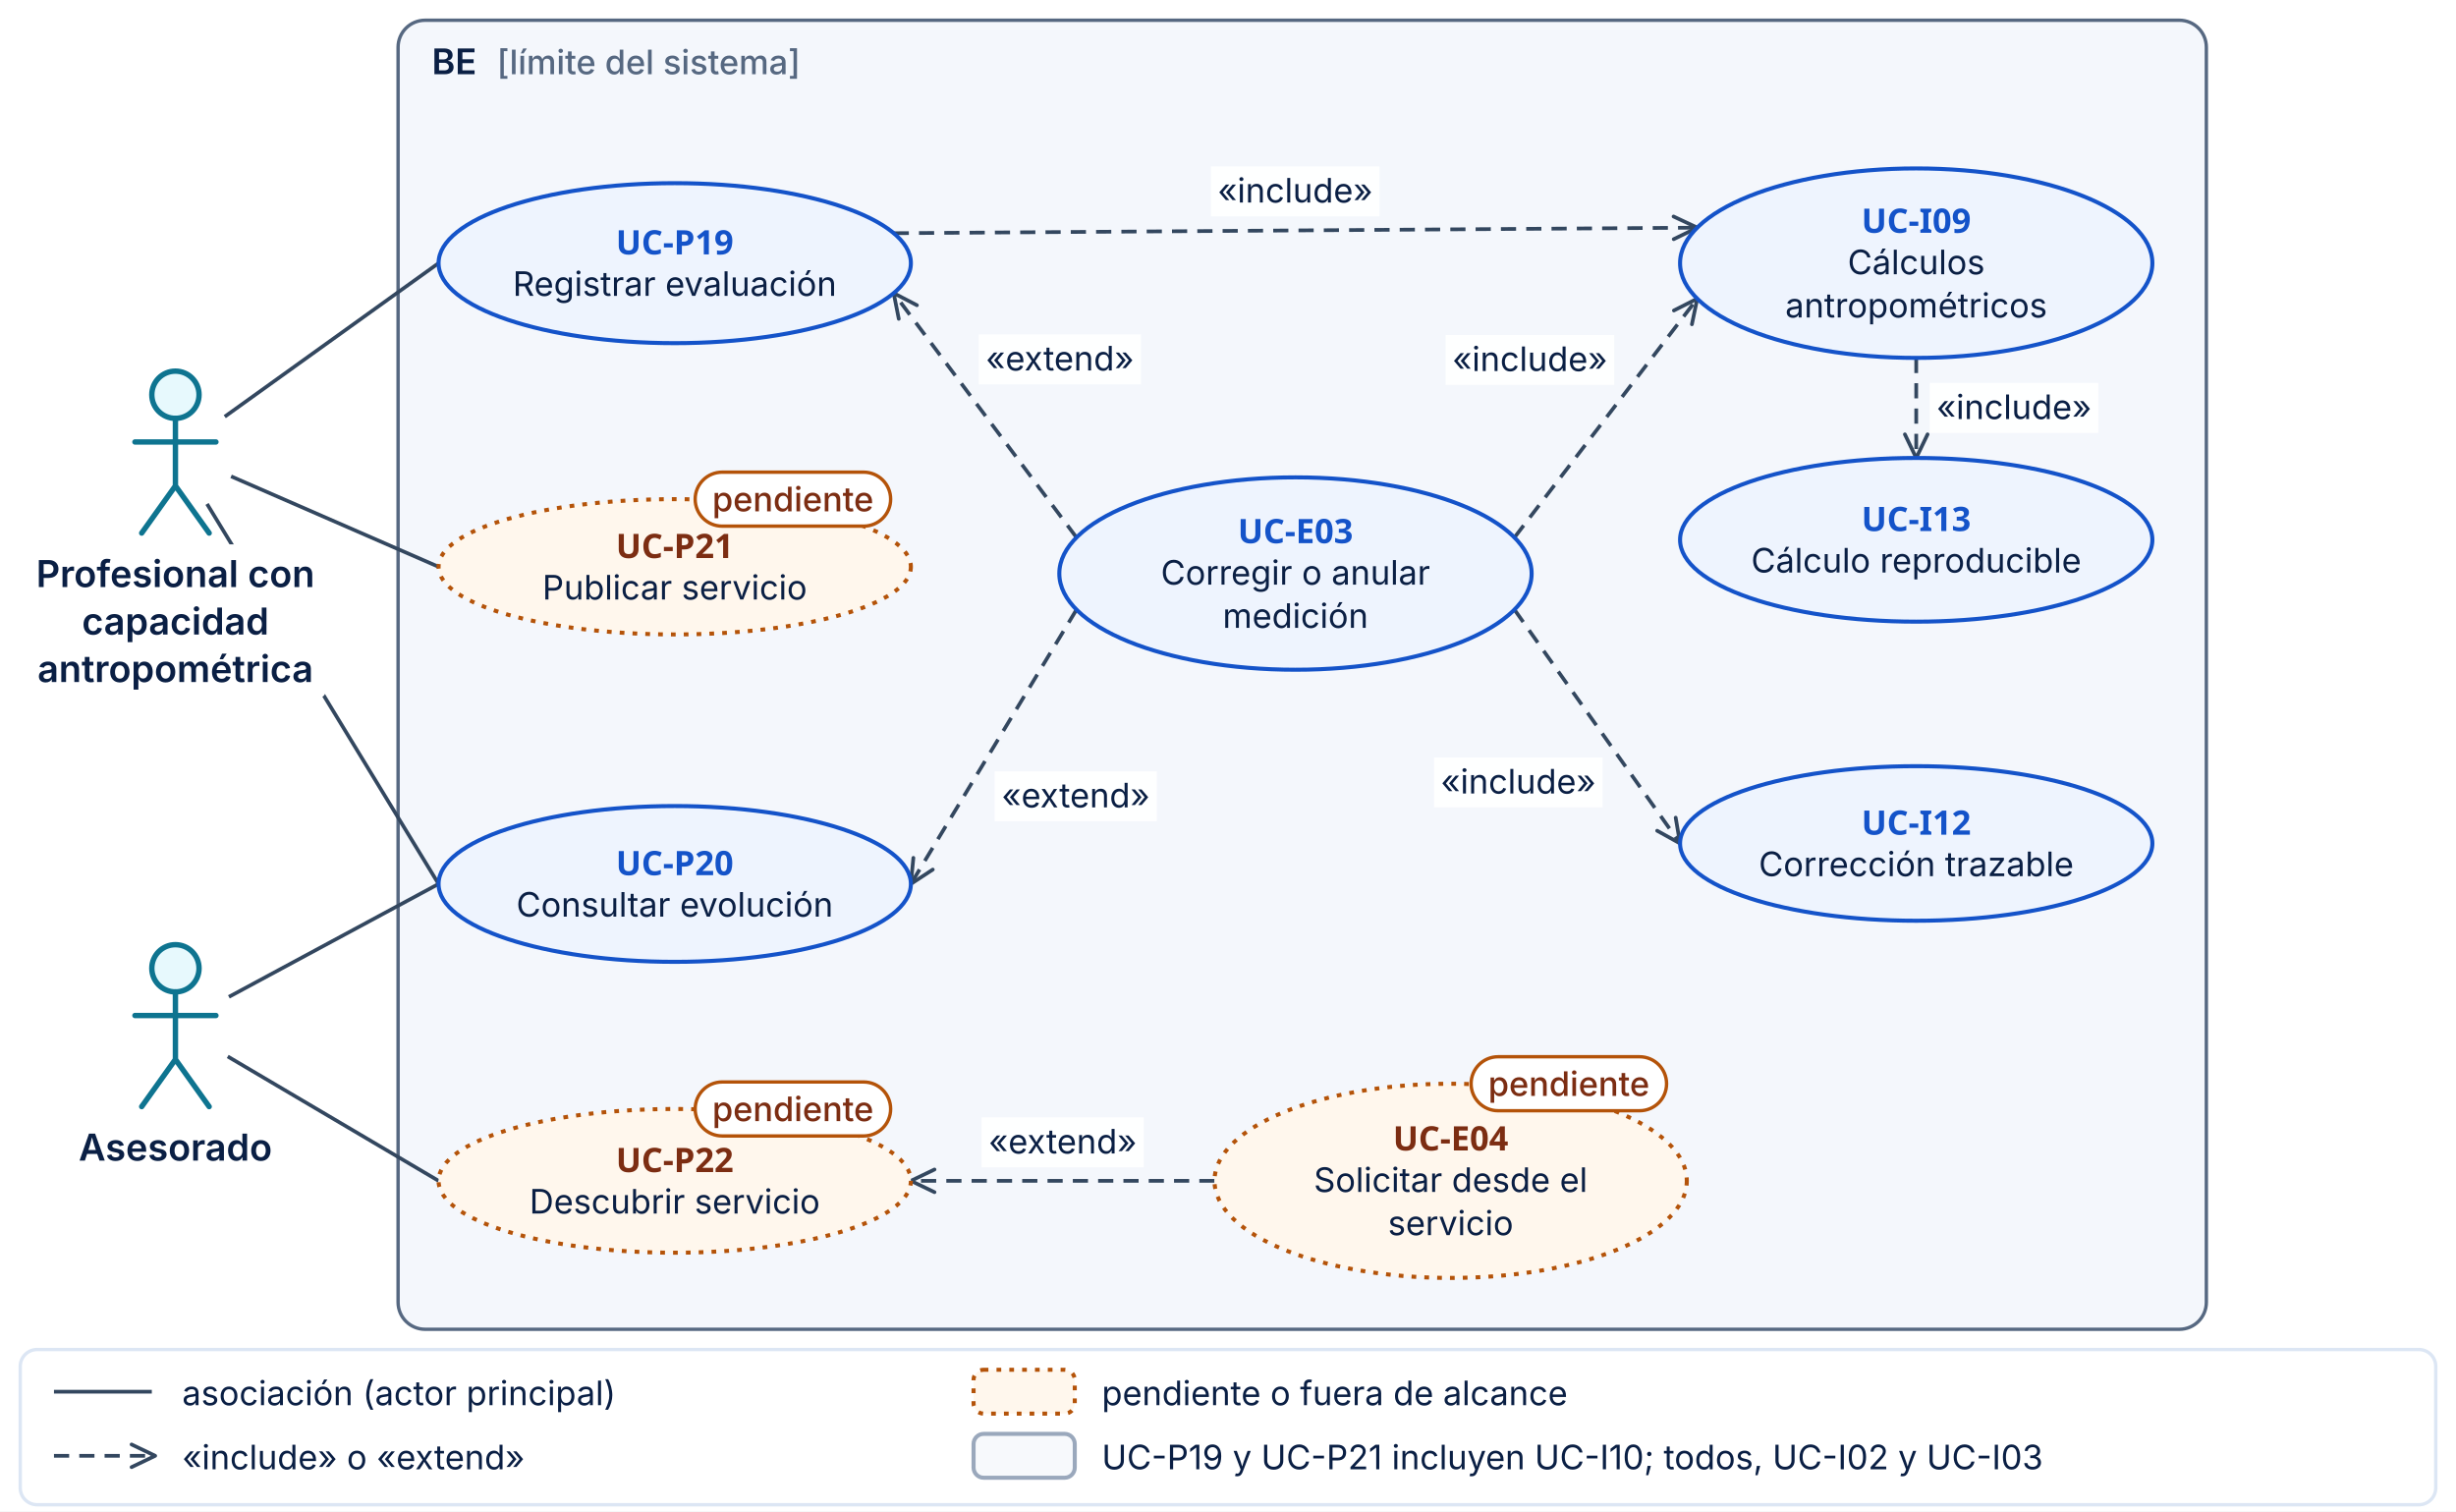
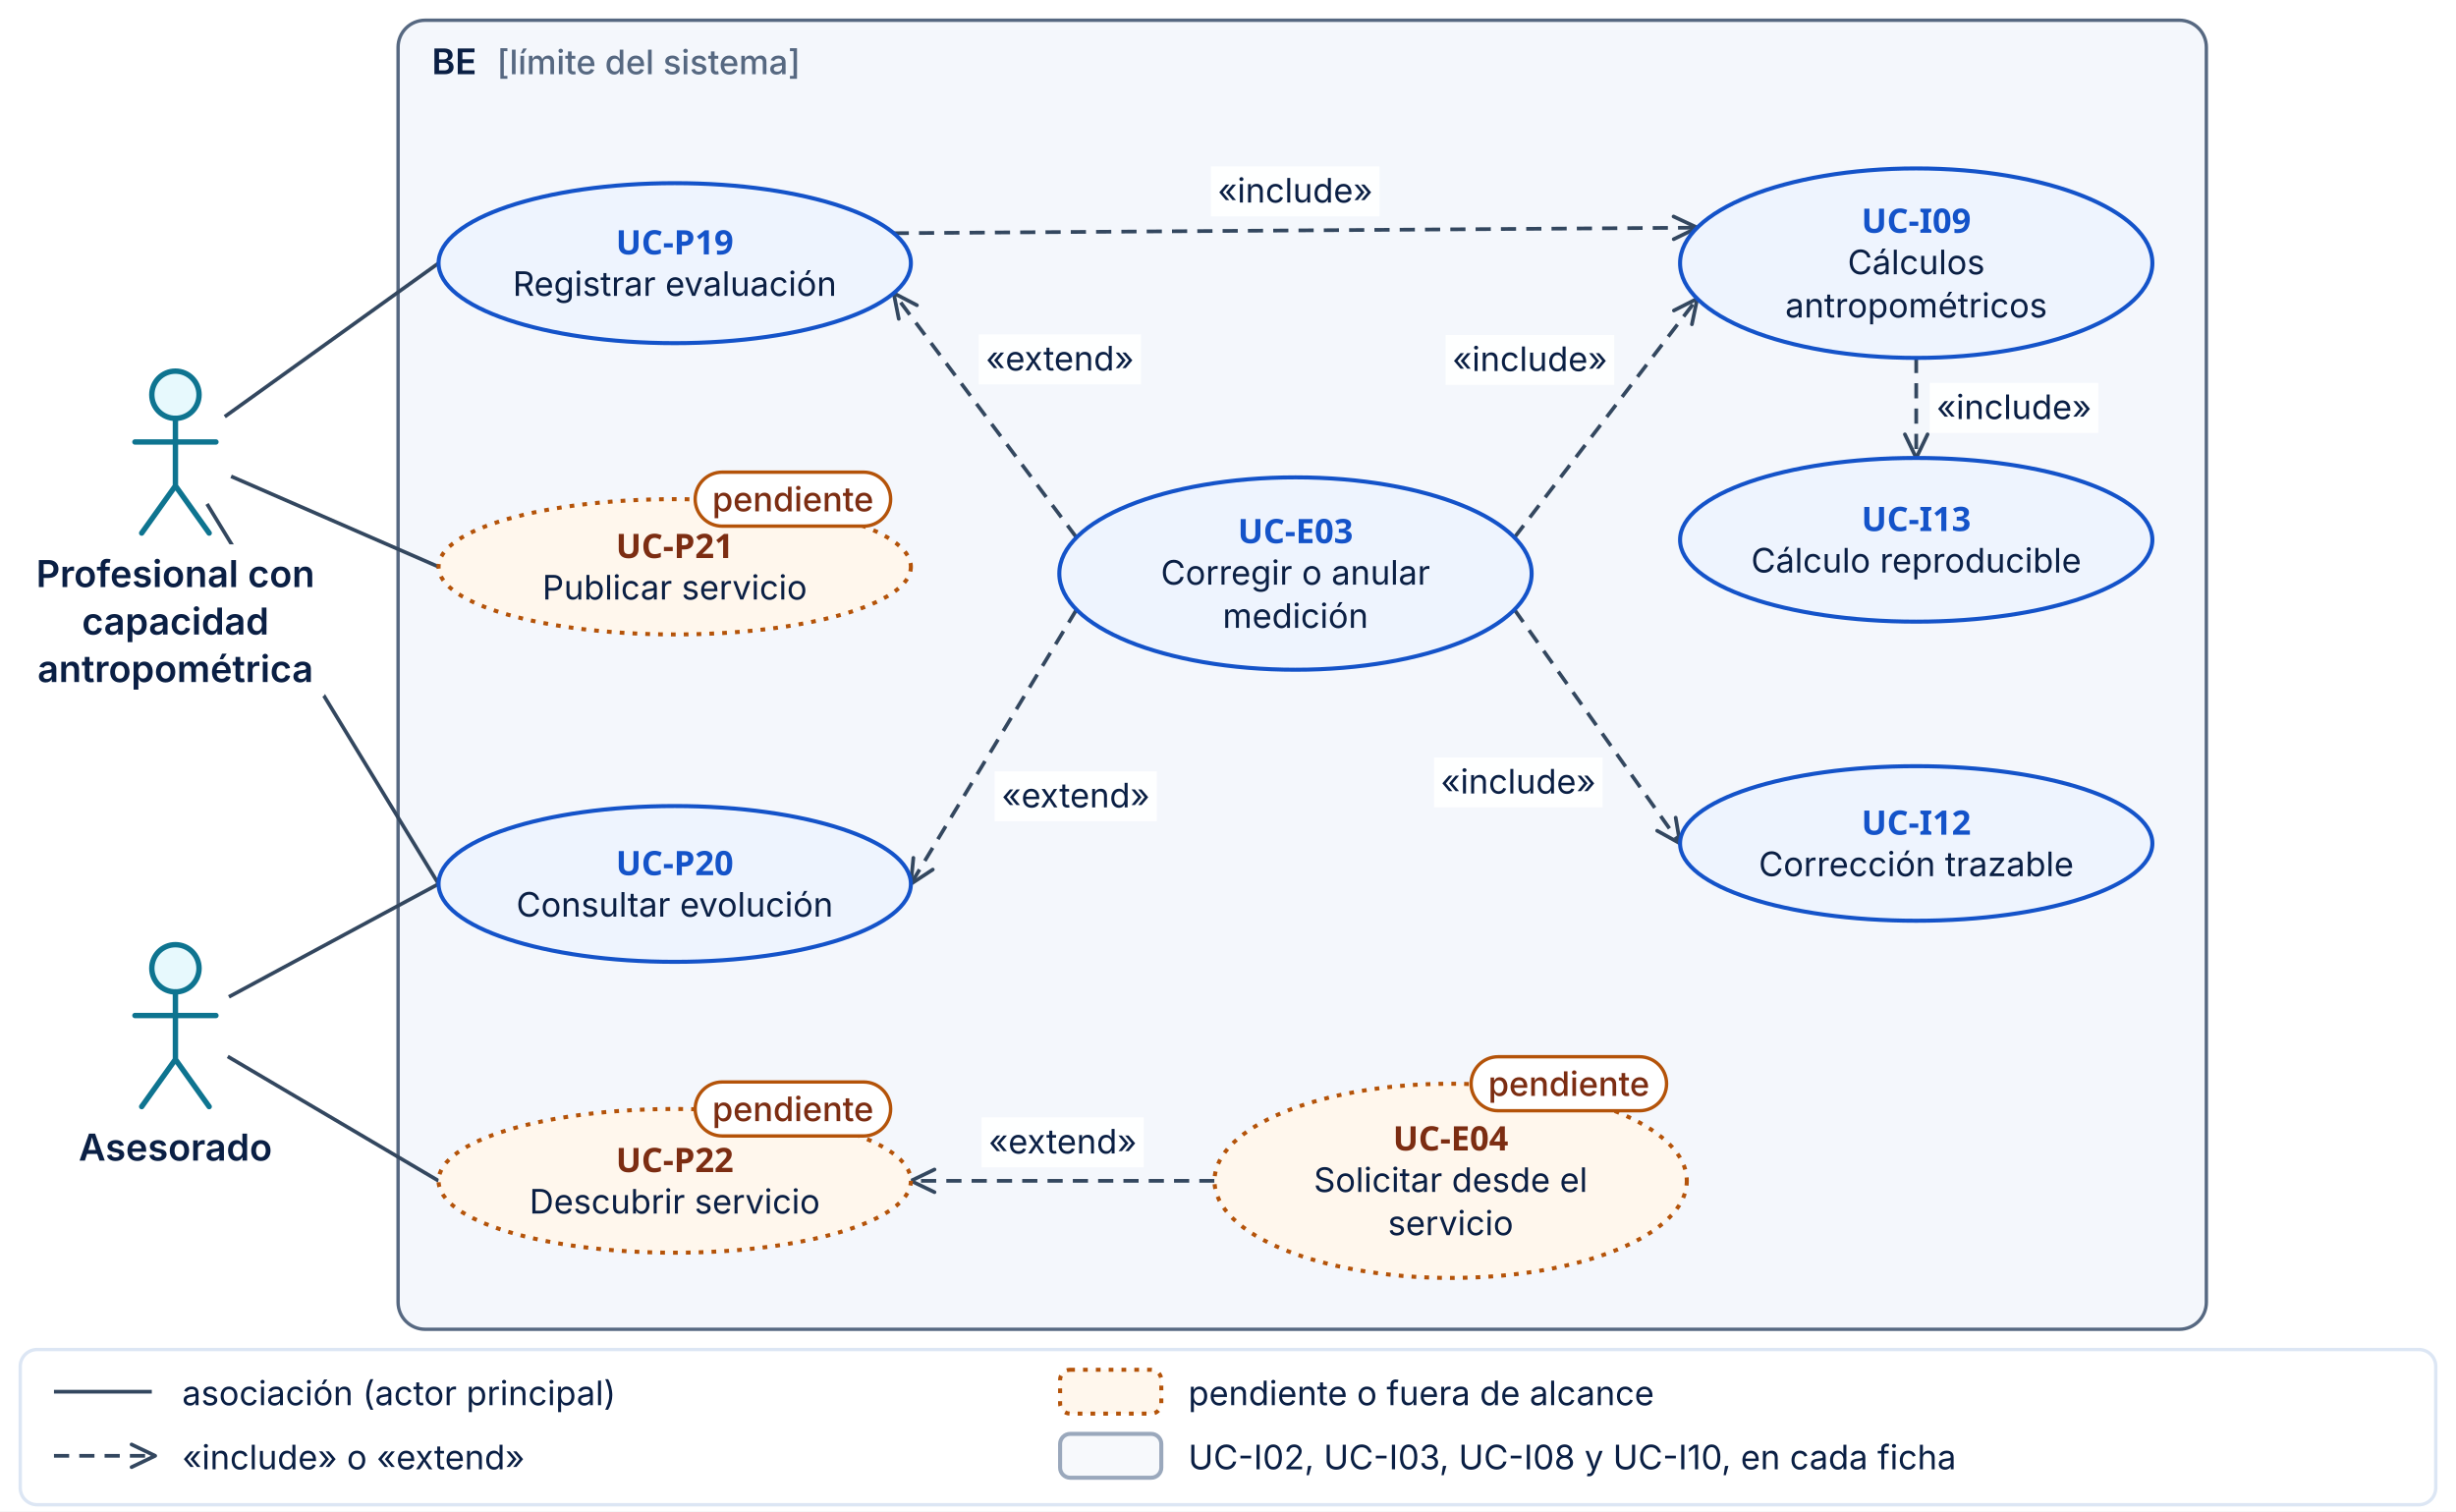
<svg xmlns="http://www.w3.org/2000/svg" width="728pt" height="448pt" viewBox="0 0 728 448" data-lamina="CU-06">
  <rect x="0" y="0" width="728" height="448" fill="#FFFFFF" />
  <rect x="118" y="6" width="536" height="388" rx="8" fill="#F4F7FC" stroke="#566881" stroke-width="1" />
  <text x="128" y="22" font-family="Inter" font-size="10.5" font-weight="600" fill="#0A1F44">BE</text>
  <text x="147.28" y="22" font-family="Inter" font-size="10" font-weight="500" fill="#566881">[límite del sistema]</text>
  <rect x="6" y="400" width="716" height="46" rx="5" fill="#FFFFFF" stroke="#DCE6F4" stroke-width="1" />
  <path d="M 16 412.5 L 45 412.5" stroke="#33475F" stroke-width="1.1" fill="none" />
  <text x="54" y="416.5" font-family="Inter" font-size="10" font-weight="400" fill="#0A1F44">asociación (actor principal)</text>
  <path d="M 16 431.5 L 45 431.5" stroke="#33475F" stroke-width="1.1" fill="none" stroke-dasharray="4.5 3" />
  <path d="M 39 434.86 L 46 431.5 L 39 428.14" fill="none" stroke="#33475F" stroke-width="1.1" stroke-linejoin="round" stroke-linecap="round" />
  <text x="54" y="435.5" font-family="Inter" font-size="10" font-weight="400" fill="#0A1F44">«include» o «extend»</text>
-   <rect x="288.58" y="406" width="30" height="13" rx="3" fill="#FFF7ED" stroke="#B45309" stroke-width="1.2" stroke-dasharray="1.4 2.4" />
-   <text x="326.58" y="416.5" font-family="Inter" font-size="10" font-weight="400" fill="#0A1F44">pendiente o fuera de alcance</text>
-   <rect x="288.58" y="425" width="30" height="13" rx="3" fill="#F7F9FC" stroke="#9AA8BC" stroke-width="1.2" />
-   <text x="326.58" y="435.5" font-family="Inter" font-size="10" font-weight="400" fill="#0A1F44">UC-P19 y UC-P21 incluyen UC-I10; todos, UC-I02 y UC-I03</text>
+   <rect x="314.23" y="406" width="30" height="13" rx="3" fill="#FFF7ED" stroke="#B45309" stroke-width="1.2" stroke-dasharray="1.4 2.4" />
+   <text x="352.23" y="416.5" font-family="Inter" font-size="10" font-weight="400" fill="#0A1F44">pendiente o fuera de alcance</text>
+   <rect x="314.23" y="425" width="30" height="13" rx="3" fill="#F7F9FC" stroke="#9AA8BC" stroke-width="1.2" />
+   <text x="352.23" y="435.5" font-family="Inter" font-size="10" font-weight="400" fill="#0A1F44">UC-I02, UC-I03, UC-I08 y UC-I10, en cada ficha</text>
  <path d="M 66.62 123.5 L 130 78" fill="none" stroke="#33475F" stroke-width="1.1" />
  <path d="M 68.5 141.19 L 130 168" fill="none" stroke="#33475F" stroke-width="1.1" />
  <path d="M 61.37 149.37 L 130 262" fill="none" stroke="#33475F" stroke-width="1.1" />
  <path d="M 67.85 295.47 L 130 262" fill="none" stroke="#33475F" stroke-width="1.1" />
  <path d="M 67.5 313.14 L 130 350" fill="none" stroke="#33475F" stroke-width="1.1" />
  <path d="M 319.1 159.32 L 264.9 86.88" fill="none" stroke="#33475F" stroke-width="1.1" stroke-dasharray="4.5 3" />
  <path d="M 271.79 90.47 L 264.9 86.88 L 266.41 94.5" fill="none" stroke="#33475F" stroke-width="1.1" stroke-linejoin="round" stroke-linecap="round" />
  <path d="M 319.1 180.68 L 270 262" fill="none" stroke="#33475F" stroke-width="1.1" stroke-dasharray="4.5 3" />
  <path d="M 270.74 254.27 L 270 262 L 276.49 257.74" fill="none" stroke="#33475F" stroke-width="1.1" stroke-linejoin="round" stroke-linecap="round" />
  <path d="M 360 350 L 270 350" fill="none" stroke="#33475F" stroke-width="1.1" stroke-dasharray="4.5 3" />
  <path d="M 277 346.64 L 270 350 L 277 353.36" fill="none" stroke="#33475F" stroke-width="1.1" stroke-linejoin="round" stroke-linecap="round" />
  <path d="M 264.9 69.12 L 503.1 67.48" fill="none" stroke="#33475F" stroke-width="1.1" stroke-dasharray="4.5 3" />
  <path d="M 496.12 70.89 L 503.1 67.48 L 496.07 64.17" fill="none" stroke="#33475F" stroke-width="1.1" stroke-linejoin="round" stroke-linecap="round" />
  <path d="M 448.9 159.32 L 503.1 88.52" fill="none" stroke="#33475F" stroke-width="1.1" stroke-dasharray="4.5 3" />
  <path d="M 501.51 96.12 L 503.1 88.52 L 496.17 92.03" fill="none" stroke="#33475F" stroke-width="1.1" stroke-linejoin="round" stroke-linecap="round" />
  <path d="M 568 106.08 L 568 135.74" fill="none" stroke="#33475F" stroke-width="1.1" stroke-dasharray="4.5 3" />
  <path d="M 564.64 128.74 L 568 135.74 L 571.36 128.74" fill="none" stroke="#33475F" stroke-width="1.1" stroke-linejoin="round" stroke-linecap="round" />
  <path d="M 448.9 180.68 L 498 250" fill="none" stroke="#33475F" stroke-width="1.1" stroke-dasharray="4.5 3" />
  <path d="M 491.21 246.23 L 498 250 L 496.7 242.35" fill="none" stroke="#33475F" stroke-width="1.1" stroke-linejoin="round" stroke-linecap="round" />
  <ellipse cx="200" cy="78" rx="70" ry="23.71" fill="#EEF4FE" stroke="#1453C9" stroke-width="1.2" />
  <text x="200" y="75.4" font-family="JetBrains Mono" font-size="10" font-weight="600" fill="#1453C9" text-anchor="middle">UC-P19</text>
  <text x="200" y="87.69" font-family="Inter" font-size="10" font-weight="400" fill="#0A1F44" text-anchor="middle">Registrar evaluación</text>
  <ellipse cx="200" cy="168" rx="70" ry="20.05" fill="#FFF7ED" stroke="#B45309" stroke-width="1.2" stroke-dasharray="1.4 2.4" />
  <text x="200" y="165.4" font-family="JetBrains Mono" font-size="10" font-weight="600" fill="#7C2D12" text-anchor="middle">UC-P21</text>
  <text x="200" y="177.69" font-family="Inter" font-size="10" font-weight="400" fill="#0A1F44" text-anchor="middle">Publicar servicio</text>
  <ellipse cx="200" cy="262" rx="70" ry="23.09" fill="#EEF4FE" stroke="#1453C9" stroke-width="1.2" />
  <text x="200" y="259.4" font-family="JetBrains Mono" font-size="10" font-weight="600" fill="#1453C9" text-anchor="middle">UC-P20</text>
  <text x="200" y="271.69" font-family="Inter" font-size="10" font-weight="400" fill="#0A1F44" text-anchor="middle">Consultar evolución</text>
  <ellipse cx="200" cy="350" rx="70" ry="21.3" fill="#FFF7ED" stroke="#B45309" stroke-width="1.2" stroke-dasharray="1.4 2.4" />
  <text x="200" y="347.4" font-family="JetBrains Mono" font-size="10" font-weight="600" fill="#7C2D12" text-anchor="middle">UC-P22</text>
  <text x="200" y="359.69" font-family="Inter" font-size="10" font-weight="400" fill="#0A1F44" text-anchor="middle">Descubrir servicio</text>
  <ellipse cx="384" cy="170" rx="70" ry="28.51" fill="#EEF4FE" stroke="#1453C9" stroke-width="1.2" />
  <text x="384" y="161" font-family="JetBrains Mono" font-size="10" font-weight="600" fill="#1453C9" text-anchor="middle">UC-E03</text>
  <text x="384" y="173.29" font-family="Inter" font-size="10" font-weight="400" fill="#0A1F44" text-anchor="middle">Corregir o anular</text>
  <text x="384" y="186.09" font-family="Inter" font-size="10" font-weight="400" fill="#0A1F44" text-anchor="middle">medición</text>
  <ellipse cx="430" cy="350" rx="70" ry="28.78" fill="#FFF7ED" stroke="#B45309" stroke-width="1.2" stroke-dasharray="1.4 2.4" />
  <text x="430" y="341" font-family="JetBrains Mono" font-size="10" font-weight="600" fill="#7C2D12" text-anchor="middle">UC-E04</text>
  <text x="430" y="353.29" font-family="Inter" font-size="10" font-weight="400" fill="#0A1F44" text-anchor="middle">Solicitar desde el</text>
  <text x="430" y="366.09" font-family="Inter" font-size="10" font-weight="400" fill="#0A1F44" text-anchor="middle">servicio</text>
  <ellipse cx="568" cy="78" rx="70" ry="28.08" fill="#EEF4FE" stroke="#1453C9" stroke-width="1.2" />
  <text x="568" y="69" font-family="JetBrains Mono" font-size="10" font-weight="600" fill="#1453C9" text-anchor="middle">UC-I09</text>
  <text x="568" y="81.29" font-family="Inter" font-size="10" font-weight="400" fill="#0A1F44" text-anchor="middle">Cálculos</text>
  <text x="568" y="94.09" font-family="Inter" font-size="10" font-weight="400" fill="#0A1F44" text-anchor="middle">antropométricos</text>
  <ellipse cx="568" cy="160" rx="70" ry="24.26" fill="#EEF4FE" stroke="#1453C9" stroke-width="1.2" />
  <text x="568" y="157.4" font-family="JetBrains Mono" font-size="10" font-weight="600" fill="#1453C9" text-anchor="middle">UC-I13</text>
  <text x="568" y="169.69" font-family="Inter" font-size="10" font-weight="400" fill="#0A1F44" text-anchor="middle">Cálculo reproducible</text>
  <ellipse cx="568" cy="250" rx="70" ry="22.91" fill="#EEF4FE" stroke="#1453C9" stroke-width="1.2" />
  <text x="568" y="247.4" font-family="JetBrains Mono" font-size="10" font-weight="600" fill="#1453C9" text-anchor="middle">UC-I12</text>
  <text x="568" y="259.69" font-family="Inter" font-size="10" font-weight="400" fill="#0A1F44" text-anchor="middle">Corrección trazable</text>
  <circle cx="52" cy="117" r="7" fill="#E7F9FD" stroke="#0E7490" stroke-width="1.6" />
  <path d="M 52 124 L 52 144 M 40 131 L 64 131 M 52 144 L 42 158 M 52 144 L 62 158" stroke="#0E7490" stroke-width="1.6" fill="none" stroke-linecap="round" />
  <circle cx="52" cy="287" r="7" fill="#E7F9FD" stroke="#0E7490" stroke-width="1.6" />
  <path d="M 52 294 L 52 314 M 40 301 L 64 301 M 52 314 L 42 328 M 52 314 L 62 328" stroke="#0E7490" stroke-width="1.6" fill="none" stroke-linecap="round" />
  <rect x="290.13" y="99.12" width="48.07" height="14.8" fill="#FFFFFF" opacity="0.94" />
  <text x="314.16" y="109.81" font-family="Inter" font-size="10" font-weight="400" fill="#0A1F44" text-anchor="middle">«extend»</text>
  <rect x="294.83" y="228.62" width="48.07" height="14.8" fill="#FFFFFF" opacity="0.94" />
  <text x="318.86" y="239.31" font-family="Inter" font-size="10" font-weight="400" fill="#0A1F44" text-anchor="middle">«extend»</text>
  <rect x="290.96" y="331.2" width="48.07" height="14.8" fill="#FFFFFF" opacity="0.94" />
  <text x="315" y="341.89" font-family="Inter" font-size="10" font-weight="400" fill="#0A1F44" text-anchor="middle">«extend»</text>
  <rect x="358.93" y="49.33" width="49.98" height="14.8" fill="#FFFFFF" opacity="0.94" />
  <text x="383.92" y="60.02" font-family="Inter" font-size="10" font-weight="400" fill="#0A1F44" text-anchor="middle">«include»</text>
  <rect x="428.5" y="99.29" width="49.98" height="14.8" fill="#FFFFFF" opacity="0.94" />
  <text x="453.49" y="109.98" font-family="Inter" font-size="10" font-weight="400" fill="#0A1F44" text-anchor="middle">«include»</text>
  <rect x="572" y="113.51" width="49.98" height="14.8" fill="#FFFFFF" opacity="0.94" />
  <text x="596.99" y="124.2" font-family="Inter" font-size="10" font-weight="400" fill="#0A1F44" text-anchor="middle">«include»</text>
  <rect x="425.06" y="224.51" width="49.98" height="14.8" fill="#FFFFFF" opacity="0.94" />
  <text x="450.05" y="235.2" font-family="Inter" font-size="10" font-weight="400" fill="#0A1F44" text-anchor="middle">«include»</text>
  <rect x="206.06" y="139.95" width="57.94" height="16" rx="8" fill="#FFFFFF" stroke="#B45309" stroke-width="1" />
  <text x="235.03" y="151.55" font-family="Inter" font-size="10" font-weight="500" fill="#7C2D12" text-anchor="middle">pendiente</text>
  <rect x="206.06" y="320.7" width="57.94" height="16" rx="8" fill="#FFFFFF" stroke="#B45309" stroke-width="1" />
  <text x="235.03" y="332.3" font-family="Inter" font-size="10" font-weight="500" fill="#7C2D12" text-anchor="middle">pendiente</text>
  <rect x="436.06" y="313.22" width="57.94" height="16" rx="8" fill="#FFFFFF" stroke="#B45309" stroke-width="1" />
  <text x="465.03" y="324.82" font-family="Inter" font-size="10" font-weight="500" fill="#7C2D12" text-anchor="middle">pendiente</text>
  <rect x="7.45" y="161.34" width="89.09" height="45.47" rx="2" fill="#FFFFFF" />
  <text x="52" y="174" font-family="Inter" font-size="11" font-weight="600" fill="#0A1F44" text-anchor="middle">Profesional con</text>
  <text x="52" y="188.08" font-family="Inter" font-size="11" font-weight="600" fill="#0A1F44" text-anchor="middle">capacidad</text>
  <text x="52" y="202.16" font-family="Inter" font-size="11" font-weight="600" fill="#0A1F44" text-anchor="middle">antropométrica</text>
  <rect x="20.23" y="331.34" width="63.54" height="17.31" rx="2" fill="#FFFFFF" />
  <text x="52" y="344" font-family="Inter" font-size="11" font-weight="600" fill="#0A1F44" text-anchor="middle">Asesorado</text>
</svg>
